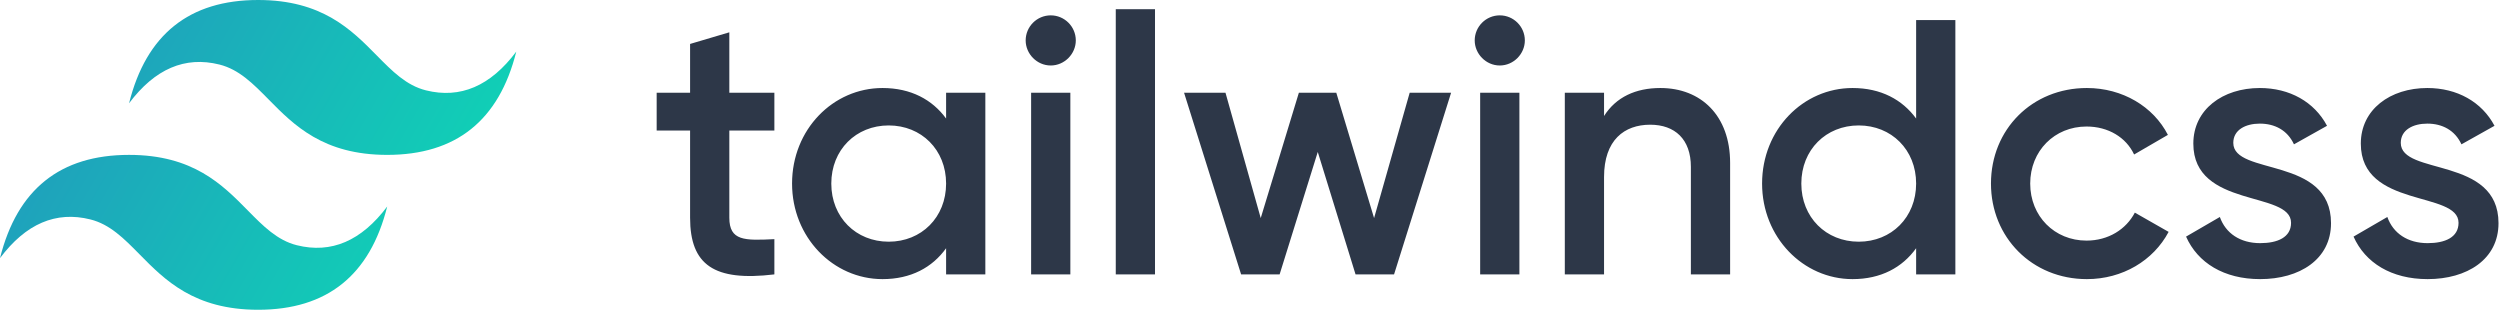
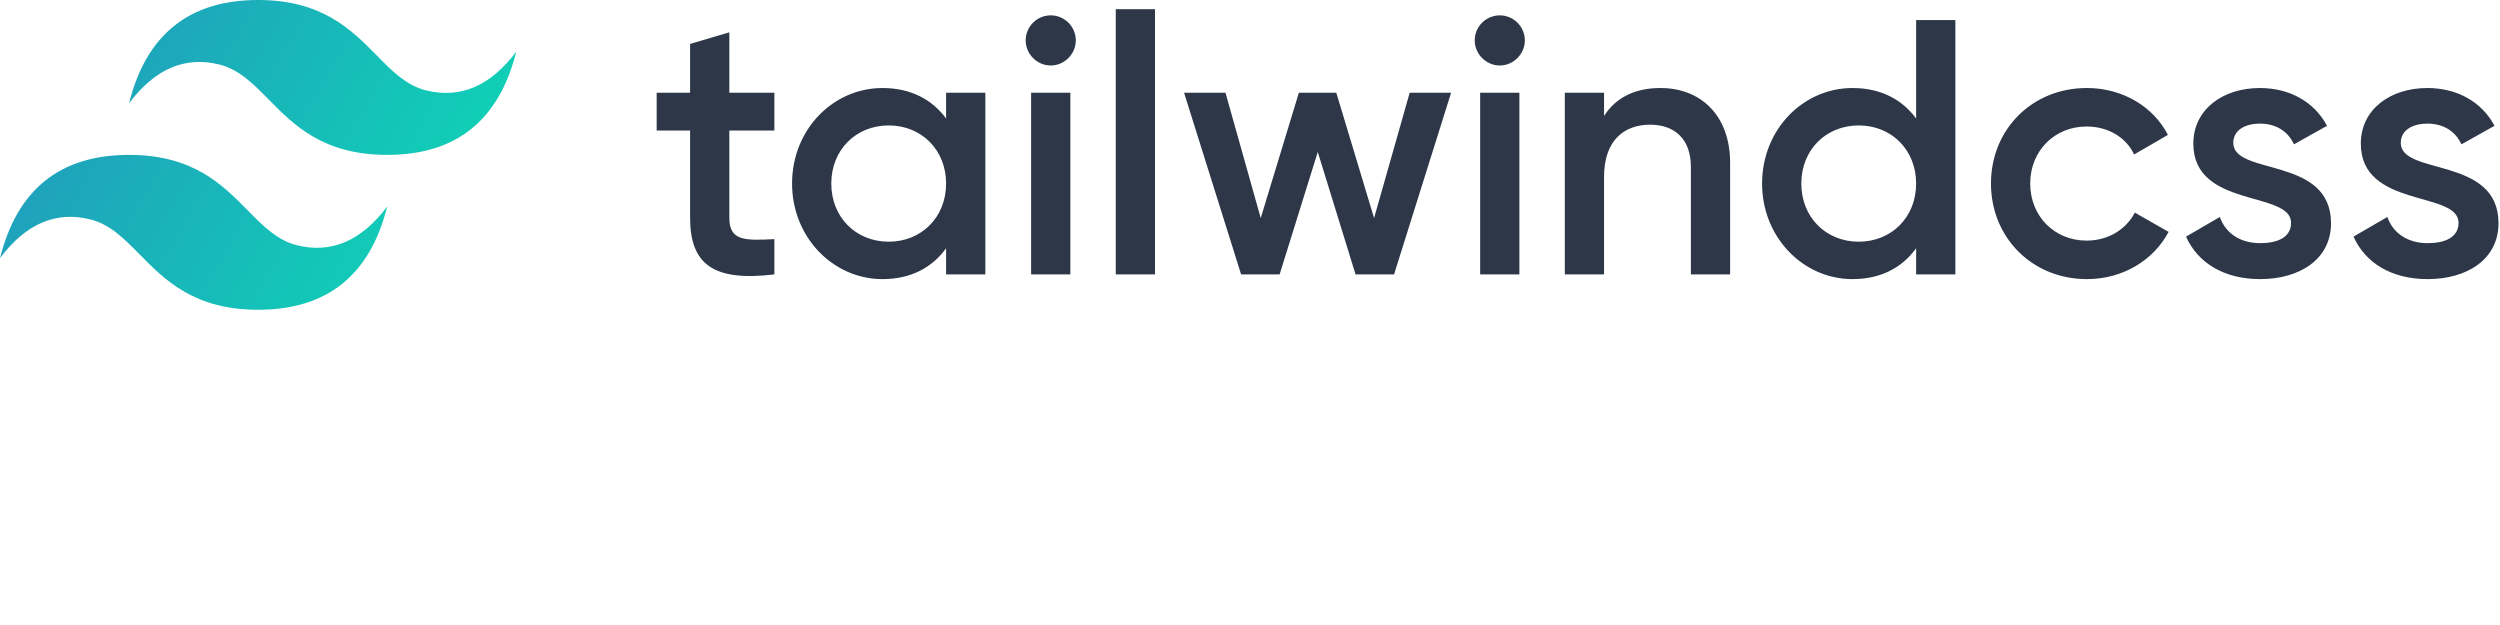
- <svg xmlns="http://www.w3.org/2000/svg" width="512px" height="64px" viewBox="0 0 512 64" version="1.1" preserveAspectRatio="xMidYMid">
+ <svg xmlns="http://www.w3.org/2000/svg" width="512px" height="128px" viewBox="0 0 512 128" version="1.1" preserveAspectRatio="xMidYMid">
  <defs>
    <linearGradient x1="-2.778%" y1="32%" x2="100%" y2="67.556%" id="linearGradient-1">
      <stop stop-color="#2298BD" offset="0%" />
      <stop stop-color="#0ED7B5" offset="100%" />
    </linearGradient>
  </defs>
  <g>
    <path d="M52.867,-1.0658141e-14 C38.769,-1.0658141e-14 29.958,7.049 26.433,21.147 C31.72,14.098 37.888,11.454 44.937,13.217 C48.958,14.222 51.833,17.14 55.015,20.37 C60.198,25.631 66.197,31.72 79.3,31.72 C93.398,31.72 102.209,24.671 105.733,10.573 C100.447,17.622 94.279,20.266 87.23,18.503 C83.208,17.498 80.334,14.58 77.152,11.35 C71.968,6.089 65.97,-1.0658141e-14 52.867,-1.0658141e-14 Z M26.433,31.72 C12.336,31.72 3.524,38.769 0,52.867 C5.287,45.818 11.454,43.174 18.503,44.937 C22.525,45.942 25.4,48.86 28.581,52.089 C33.765,57.351 39.764,63.44 52.867,63.44 C66.964,63.44 75.775,56.391 79.3,42.293 C74.013,49.342 67.845,51.986 60.797,50.223 C56.775,49.218 53.9,46.3 50.718,43.07 C45.535,37.809 39.536,31.72 26.433,31.72 Z" fill="url(#linearGradient-1)" />
    <path d="M158.592,26.731 L149.366,26.731 L149.366,44.588 C149.366,49.35 152.491,49.276 158.592,48.978 L158.592,56.195 C146.241,57.683 141.33,54.261 141.33,44.588 L141.33,26.731 L134.485,26.731 L134.485,18.993 L141.33,18.993 L141.33,8.999 L149.366,6.618 L149.366,18.993 L158.592,18.993 L158.592,26.731 Z M193.762,18.993 L201.798,18.993 L201.798,56.195 L193.762,56.195 L193.762,50.838 C190.935,54.782 186.545,57.163 180.741,57.163 C170.622,57.163 162.214,48.606 162.214,37.594 C162.214,26.508 170.622,18.026 180.741,18.026 C186.545,18.026 190.935,20.407 193.762,24.276 L193.762,18.993 Z M182.006,49.499 C188.702,49.499 193.762,44.514 193.762,37.594 C193.762,30.674 188.702,25.689 182.006,25.689 C175.31,25.689 170.25,30.674 170.25,37.594 C170.25,44.514 175.31,49.499 182.006,49.499 Z M215.191,13.412 C212.363,13.412 210.057,11.032 210.057,8.279 C210.057,5.451 212.363,3.145 215.191,3.145 C218.018,3.145 220.325,5.451 220.325,8.279 C220.325,11.032 218.018,13.412 215.191,13.412 Z M211.173,56.195 L211.173,18.993 L219.208,18.993 L219.208,56.195 L211.173,56.195 Z M228.509,56.195 L228.509,1.88 L236.545,1.88 L236.545,56.195 L228.509,56.195 Z M288.703,18.993 L297.185,18.993 L285.503,56.195 L277.616,56.195 L269.878,31.121 L262.066,56.195 L254.179,56.195 L242.497,18.993 L250.979,18.993 L258.197,44.662 L266.009,18.993 L273.673,18.993 L281.411,44.662 L288.703,18.993 Z M307.155,13.412 C304.328,13.412 302.021,11.032 302.021,8.279 C302.021,5.451 304.328,3.145 307.155,3.145 C309.982,3.145 312.289,5.451 312.289,8.279 C312.289,11.032 309.982,13.412 307.155,13.412 Z M303.137,56.195 L303.137,18.993 L311.173,18.993 L311.173,56.195 L303.137,56.195 Z M340.042,18.026 C348.375,18.026 354.328,23.68 354.328,33.353 L354.328,56.195 L346.292,56.195 L346.292,34.171 C346.292,28.517 343.018,25.54 337.959,25.54 C332.676,25.54 328.509,28.665 328.509,36.255 L328.509,56.195 L320.473,56.195 L320.473,18.993 L328.509,18.993 L328.509,23.755 C330.965,19.886 334.982,18.026 340.042,18.026 Z M392.423,4.112 L400.459,4.112 L400.459,56.195 L392.423,56.195 L392.423,50.838 C389.596,54.782 385.206,57.163 379.402,57.163 C369.283,57.163 360.875,48.606 360.875,37.594 C360.875,26.508 369.283,18.026 379.402,18.026 C385.206,18.026 389.596,20.407 392.423,24.276 L392.423,4.112 Z M380.667,49.499 C387.363,49.499 392.423,44.514 392.423,37.594 C392.423,30.674 387.363,25.689 380.667,25.689 C373.971,25.689 368.911,30.674 368.911,37.594 C368.911,44.514 373.971,49.499 380.667,49.499 Z M427.393,57.163 C416.158,57.163 407.75,48.606 407.75,37.594 C407.75,26.508 416.158,18.026 427.393,18.026 C434.685,18.026 441.009,21.82 443.986,27.624 L437.066,31.642 C435.429,28.145 431.783,25.912 427.319,25.912 C420.771,25.912 415.786,30.898 415.786,37.594 C415.786,44.29 420.771,49.276 427.319,49.276 C431.783,49.276 435.429,46.969 437.215,43.546 L444.134,47.49 C441.009,53.368 434.685,57.163 427.393,57.163 Z M457.378,29.261 C457.378,36.032 477.393,31.939 477.393,45.704 C477.393,53.145 470.92,57.163 462.884,57.163 C455.444,57.163 450.087,53.814 447.706,48.457 L454.625,44.439 C455.816,47.788 458.792,49.796 462.884,49.796 C466.456,49.796 469.209,48.606 469.209,45.63 C469.209,39.008 449.194,42.728 449.194,29.41 C449.194,22.415 455.221,18.026 462.81,18.026 C468.911,18.026 473.971,20.853 476.575,25.764 L469.804,29.558 C468.465,26.657 465.861,25.317 462.81,25.317 C459.908,25.317 457.378,26.582 457.378,29.261 Z M491.679,29.261 C491.679,36.032 511.694,31.939 511.694,45.704 C511.694,53.145 505.221,57.163 497.185,57.163 C489.745,57.163 484.387,53.814 482.006,48.457 L488.926,44.439 C490.117,47.788 493.093,49.796 497.185,49.796 C500.756,49.796 503.509,48.606 503.509,45.63 C503.509,39.008 483.495,42.728 483.495,29.41 C483.495,22.415 489.521,18.026 497.111,18.026 C503.212,18.026 508.271,20.853 510.876,25.764 L504.105,29.558 C502.765,26.657 500.161,25.317 497.111,25.317 C494.209,25.317 491.679,26.582 491.679,29.261 Z" fill="#2D3748" />
  </g>
</svg>
